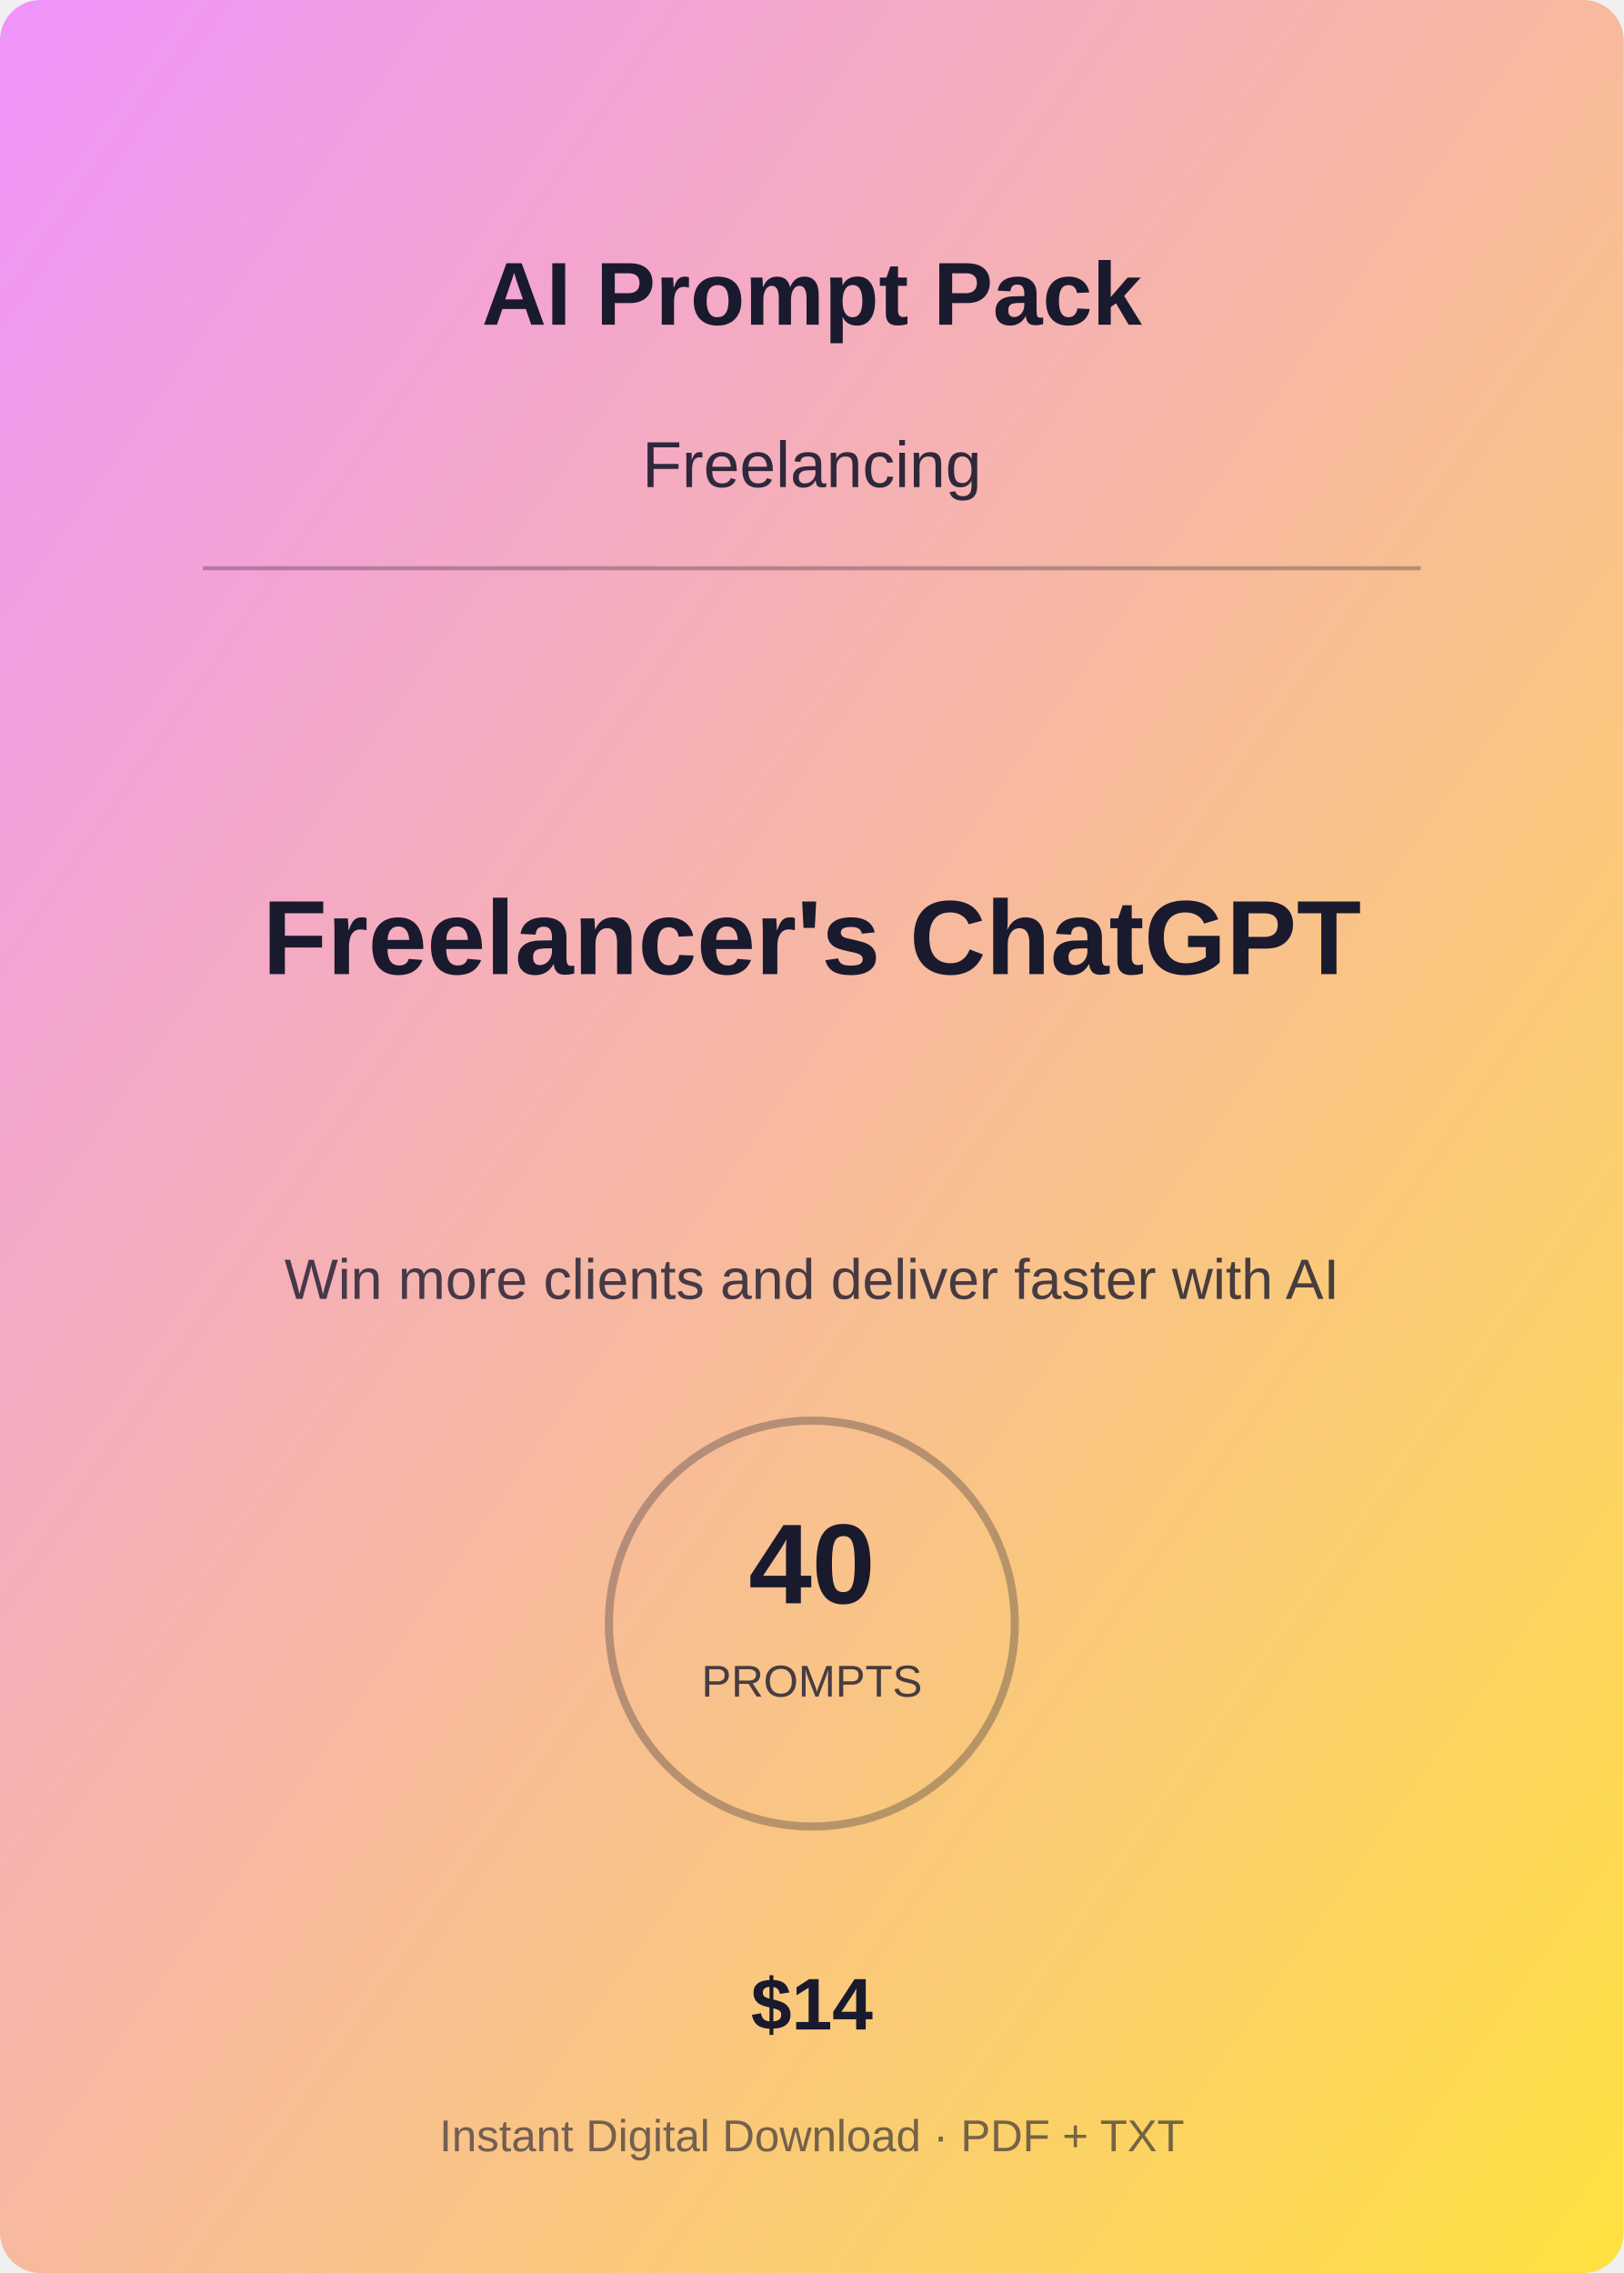
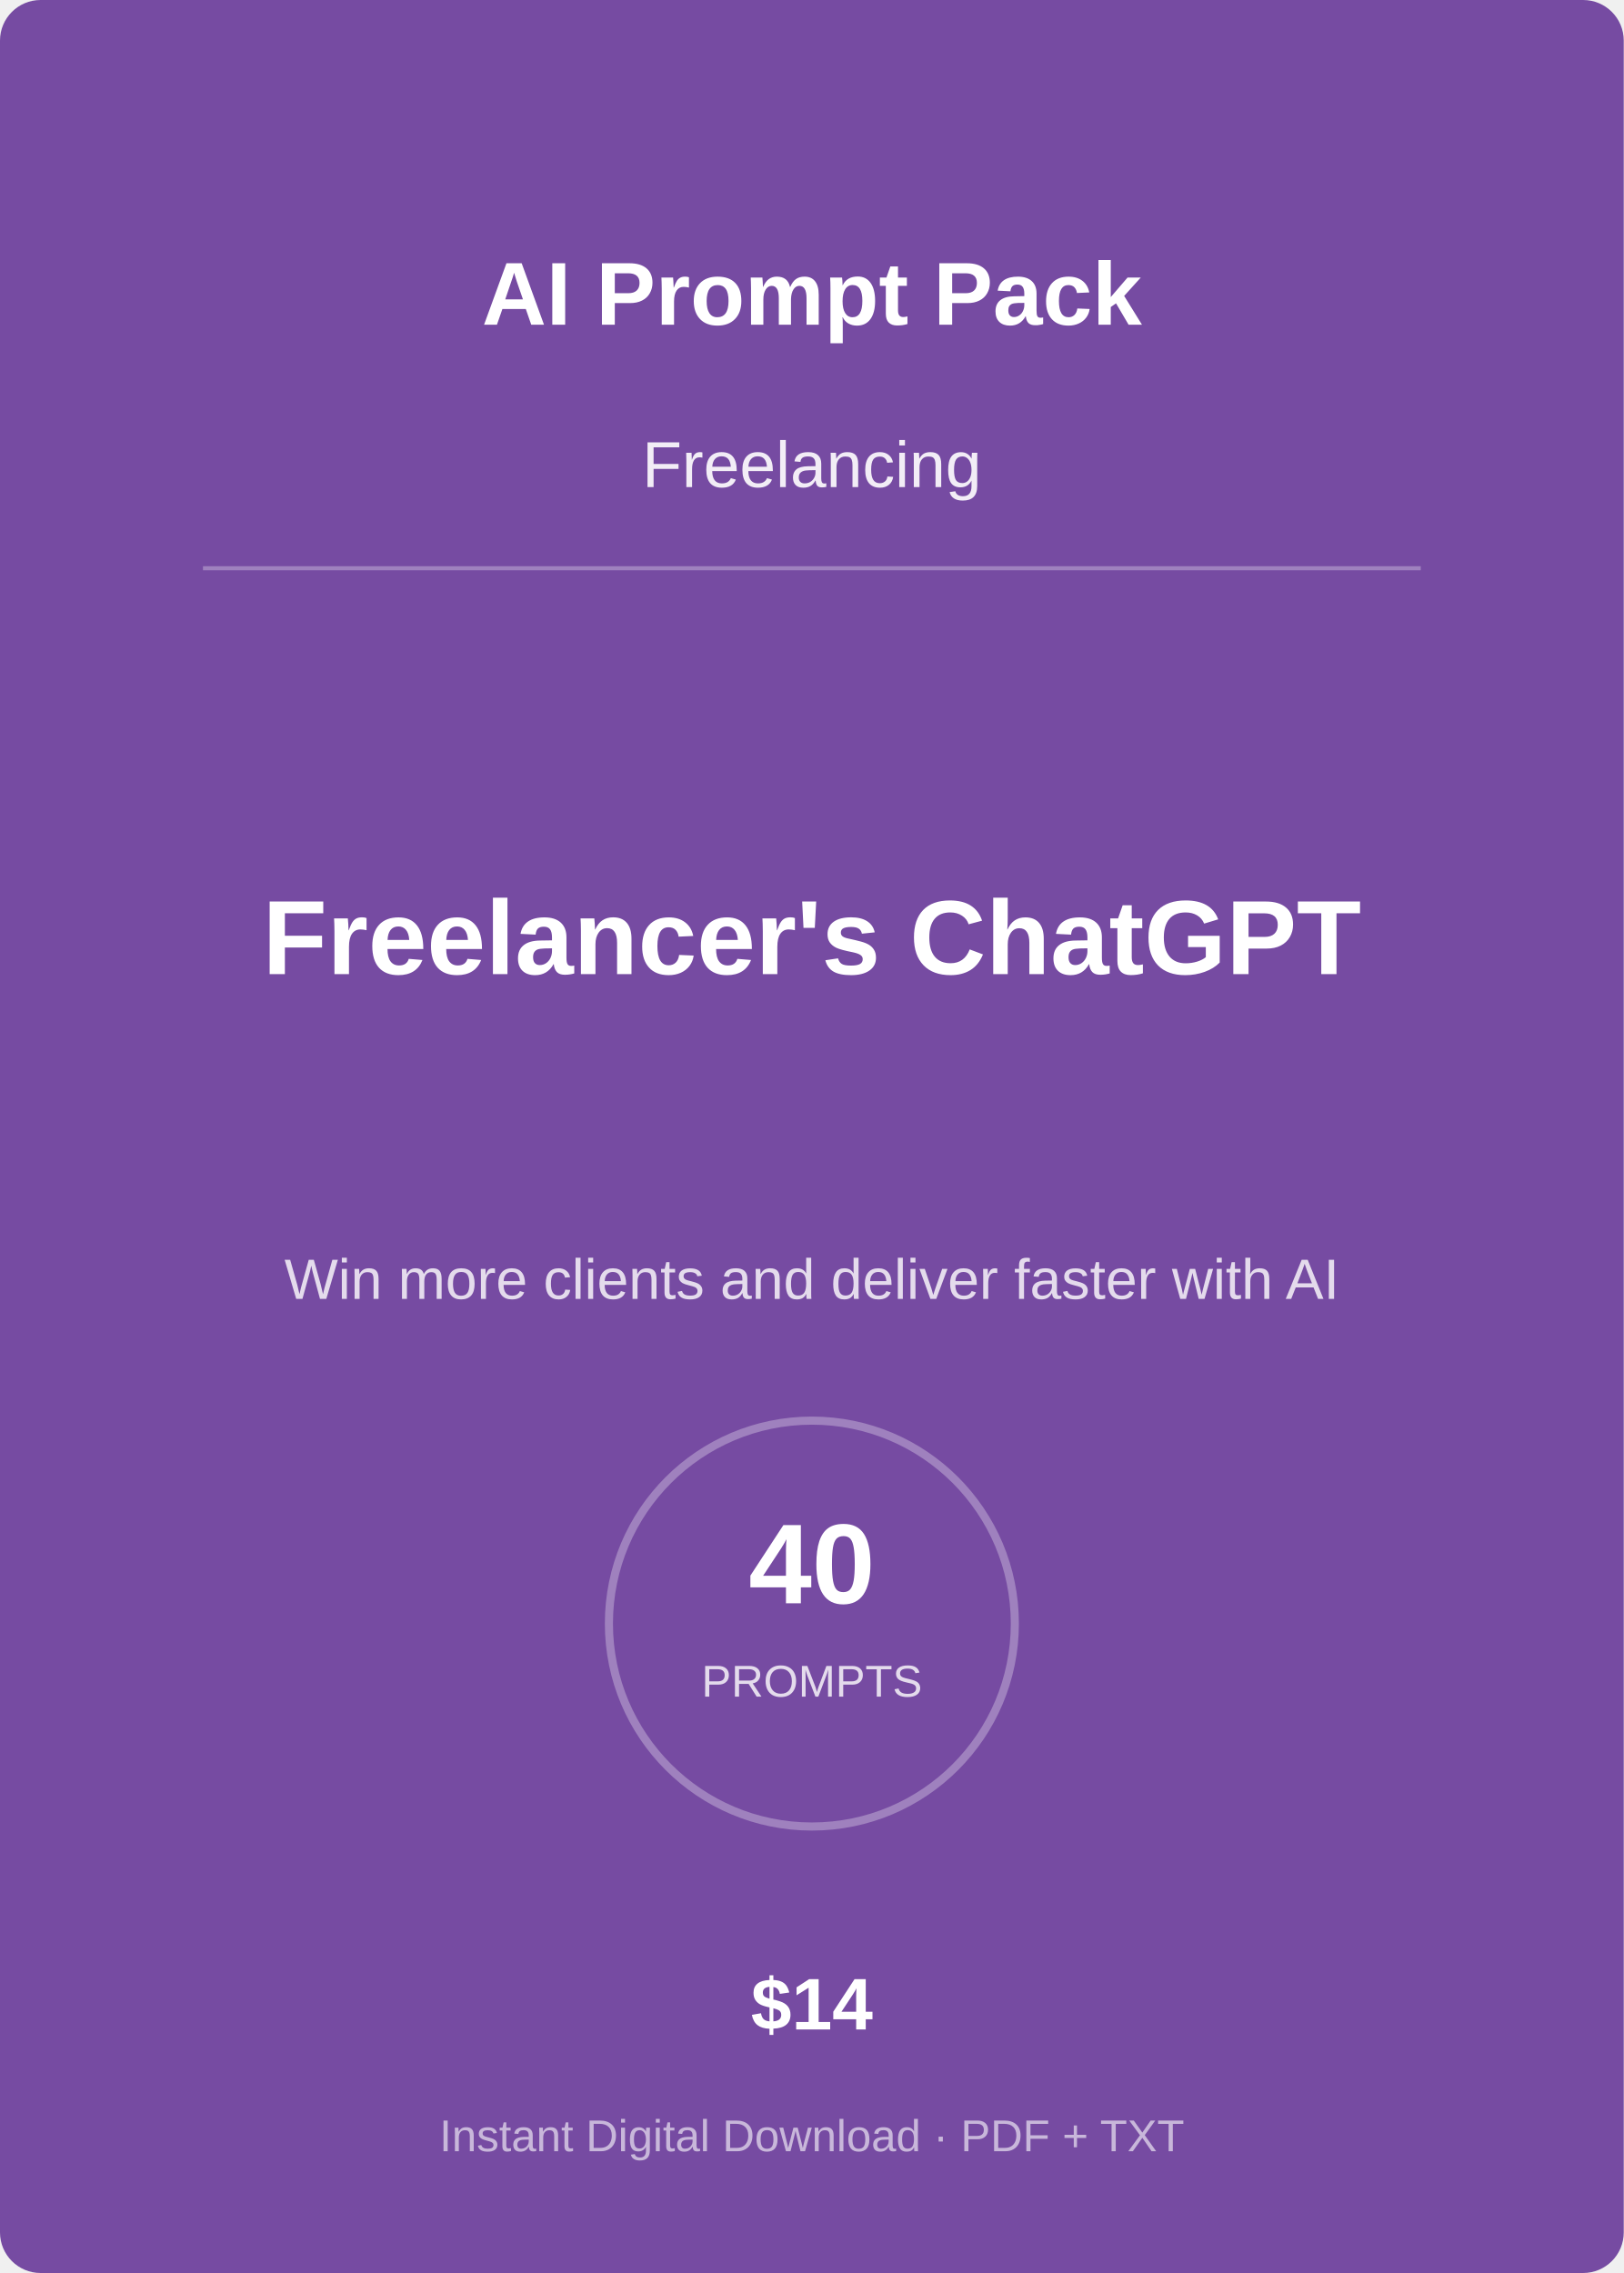
<svg xmlns="http://www.w3.org/2000/svg" viewBox="0 0 400 560">
  <defs>
    <linearGradient id="bg" x1="0%" y1="0%" x2="100%" y2="100%">
-       <stop offset="0%" style="stop-color:#f093fb" />
-       <stop offset="100%" style="stop-color:#fee140" />
+       <stop offset="0%" style="stop-color:#764ba2" />
+       <stop offset="100%" style="stop-color:#764ba2" />
    </linearGradient>
  </defs>
  <rect width="400" height="560" fill="url(#bg)" rx="10" />
-   <text x="200" y="80" text-anchor="middle" font-family="Arial,sans-serif" font-size="22" font-weight="bold" fill="#1a1a2e">AI Prompt Pack</text>
-   <text x="200" y="120" text-anchor="middle" font-family="Arial,sans-serif" font-size="16" fill="#1a1a2e" opacity="0.9">Freelancing</text>
-   <line x1="50" y1="140" x2="350" y2="140" stroke="#1a1a2e" stroke-width="1" opacity="0.3" />
-   <text x="200" y="240" text-anchor="middle" font-family="Arial,sans-serif" font-size="26" font-weight="bold" fill="#1a1a2e">Freelancer's ChatGPT</text>
-   <text x="200" y="320" text-anchor="middle" font-family="Arial,sans-serif" font-size="14" fill="#1a1a2e" opacity="0.8">Win more clients and deliver faster with AI</text>
-   <circle cx="200" cy="400" r="50" fill="none" stroke="#1a1a2e" stroke-width="2" opacity="0.3" />
-   <text x="200" y="395" text-anchor="middle" font-family="Arial,sans-serif" font-size="28" font-weight="bold" fill="#1a1a2e">40</text>
-   <text x="200" y="418" text-anchor="middle" font-family="Arial,sans-serif" font-size="11" fill="#1a1a2e" opacity="0.8">PROMPTS</text>
-   <text x="200" y="500" text-anchor="middle" font-family="Arial,sans-serif" font-size="18" font-weight="bold" fill="#1a1a2e">$14</text>
-   <text x="200" y="530" text-anchor="middle" font-family="Arial,sans-serif" font-size="11" fill="#1a1a2e" opacity="0.6">Instant Digital Download · PDF + TXT</text>
+   <text x="200" y="80" text-anchor="middle" font-family="Arial,sans-serif" font-size="22" font-weight="bold" fill="#fff">AI Prompt Pack</text>
+   <text x="200" y="120" text-anchor="middle" font-family="Arial,sans-serif" font-size="16" fill="#fff" opacity="0.9">Freelancing</text>
+   <line x1="50" y1="140" x2="350" y2="140" stroke="#fff" stroke-width="1" opacity="0.3" />
+   <text x="200" y="240" text-anchor="middle" font-family="Arial,sans-serif" font-size="26" font-weight="bold" fill="#fff">Freelancer's ChatGPT</text>
+   <text x="200" y="320" text-anchor="middle" font-family="Arial,sans-serif" font-size="14" fill="#fff" opacity="0.8">Win more clients and deliver faster with AI</text>
+   <circle cx="200" cy="400" r="50" fill="none" stroke="#fff" stroke-width="2" opacity="0.3" />
+   <text x="200" y="395" text-anchor="middle" font-family="Arial,sans-serif" font-size="28" font-weight="bold" fill="#fff">40</text>
+   <text x="200" y="418" text-anchor="middle" font-family="Arial,sans-serif" font-size="11" fill="#fff" opacity="0.8">PROMPTS</text>
+   <text x="200" y="500" text-anchor="middle" font-family="Arial,sans-serif" font-size="18" font-weight="bold" fill="#fff">$14</text>
+   <text x="200" y="530" text-anchor="middle" font-family="Arial,sans-serif" font-size="11" fill="#fff" opacity="0.6">Instant Digital Download · PDF + TXT</text>
</svg>
